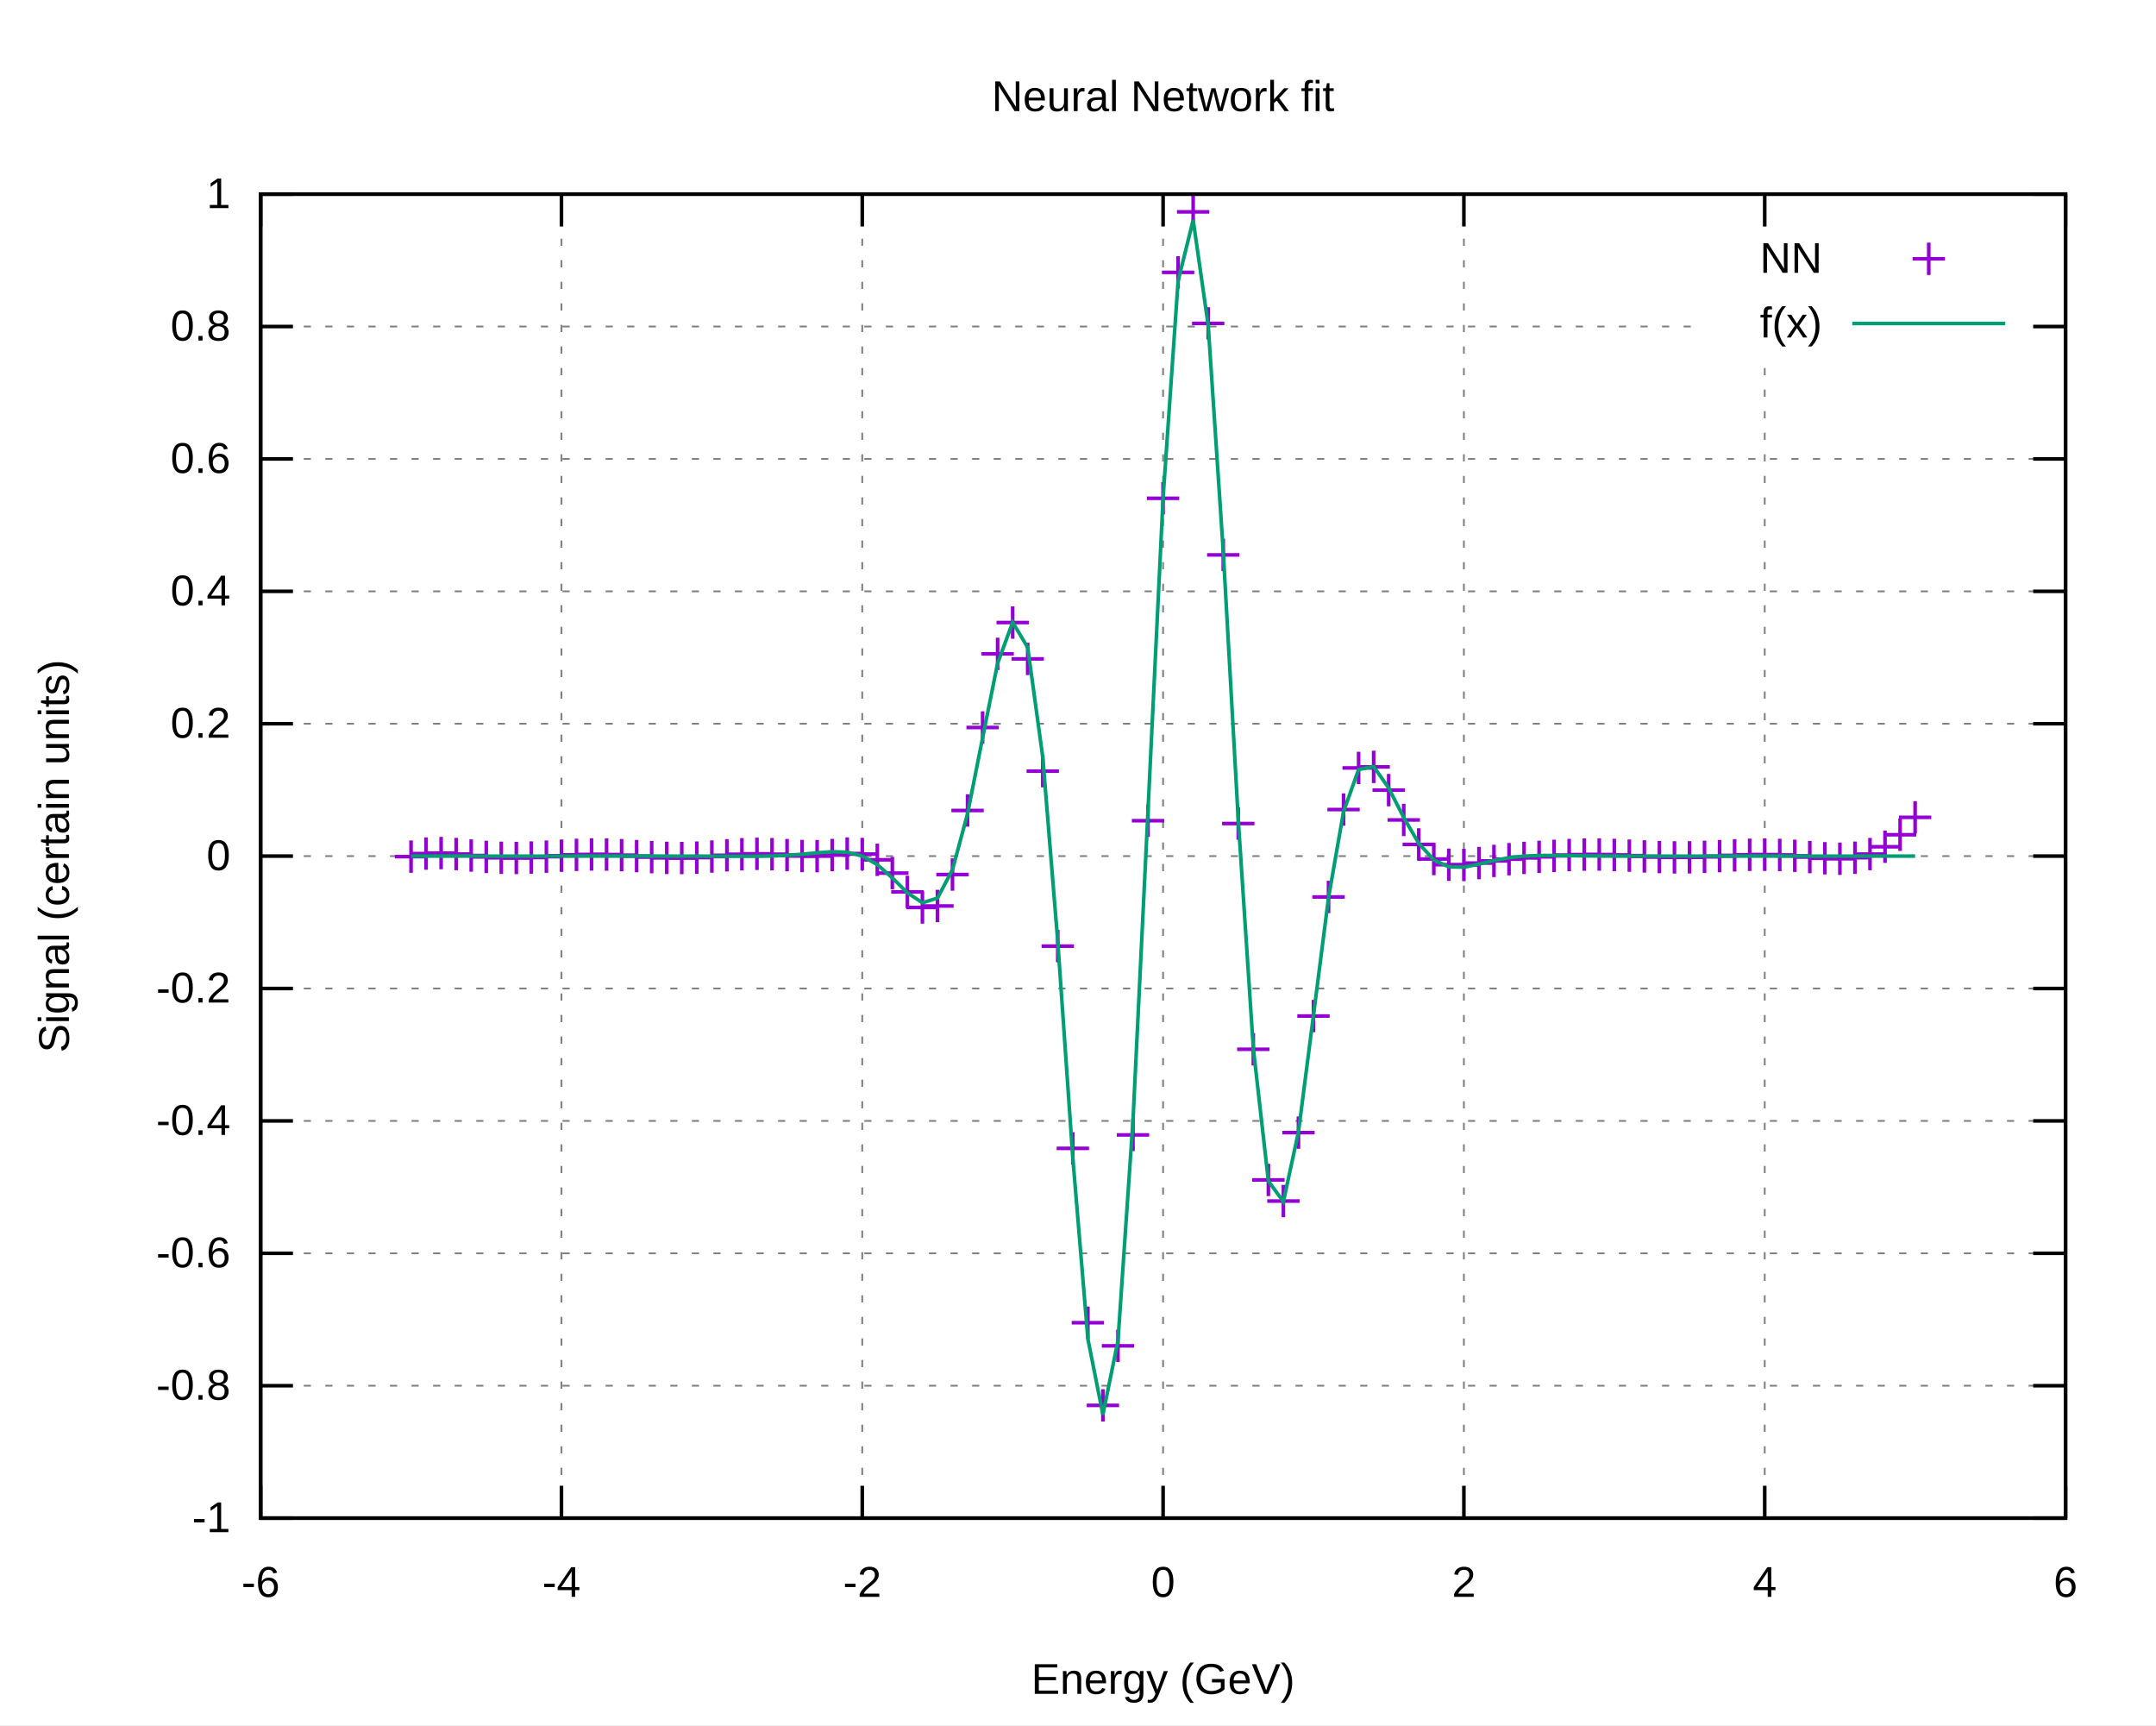
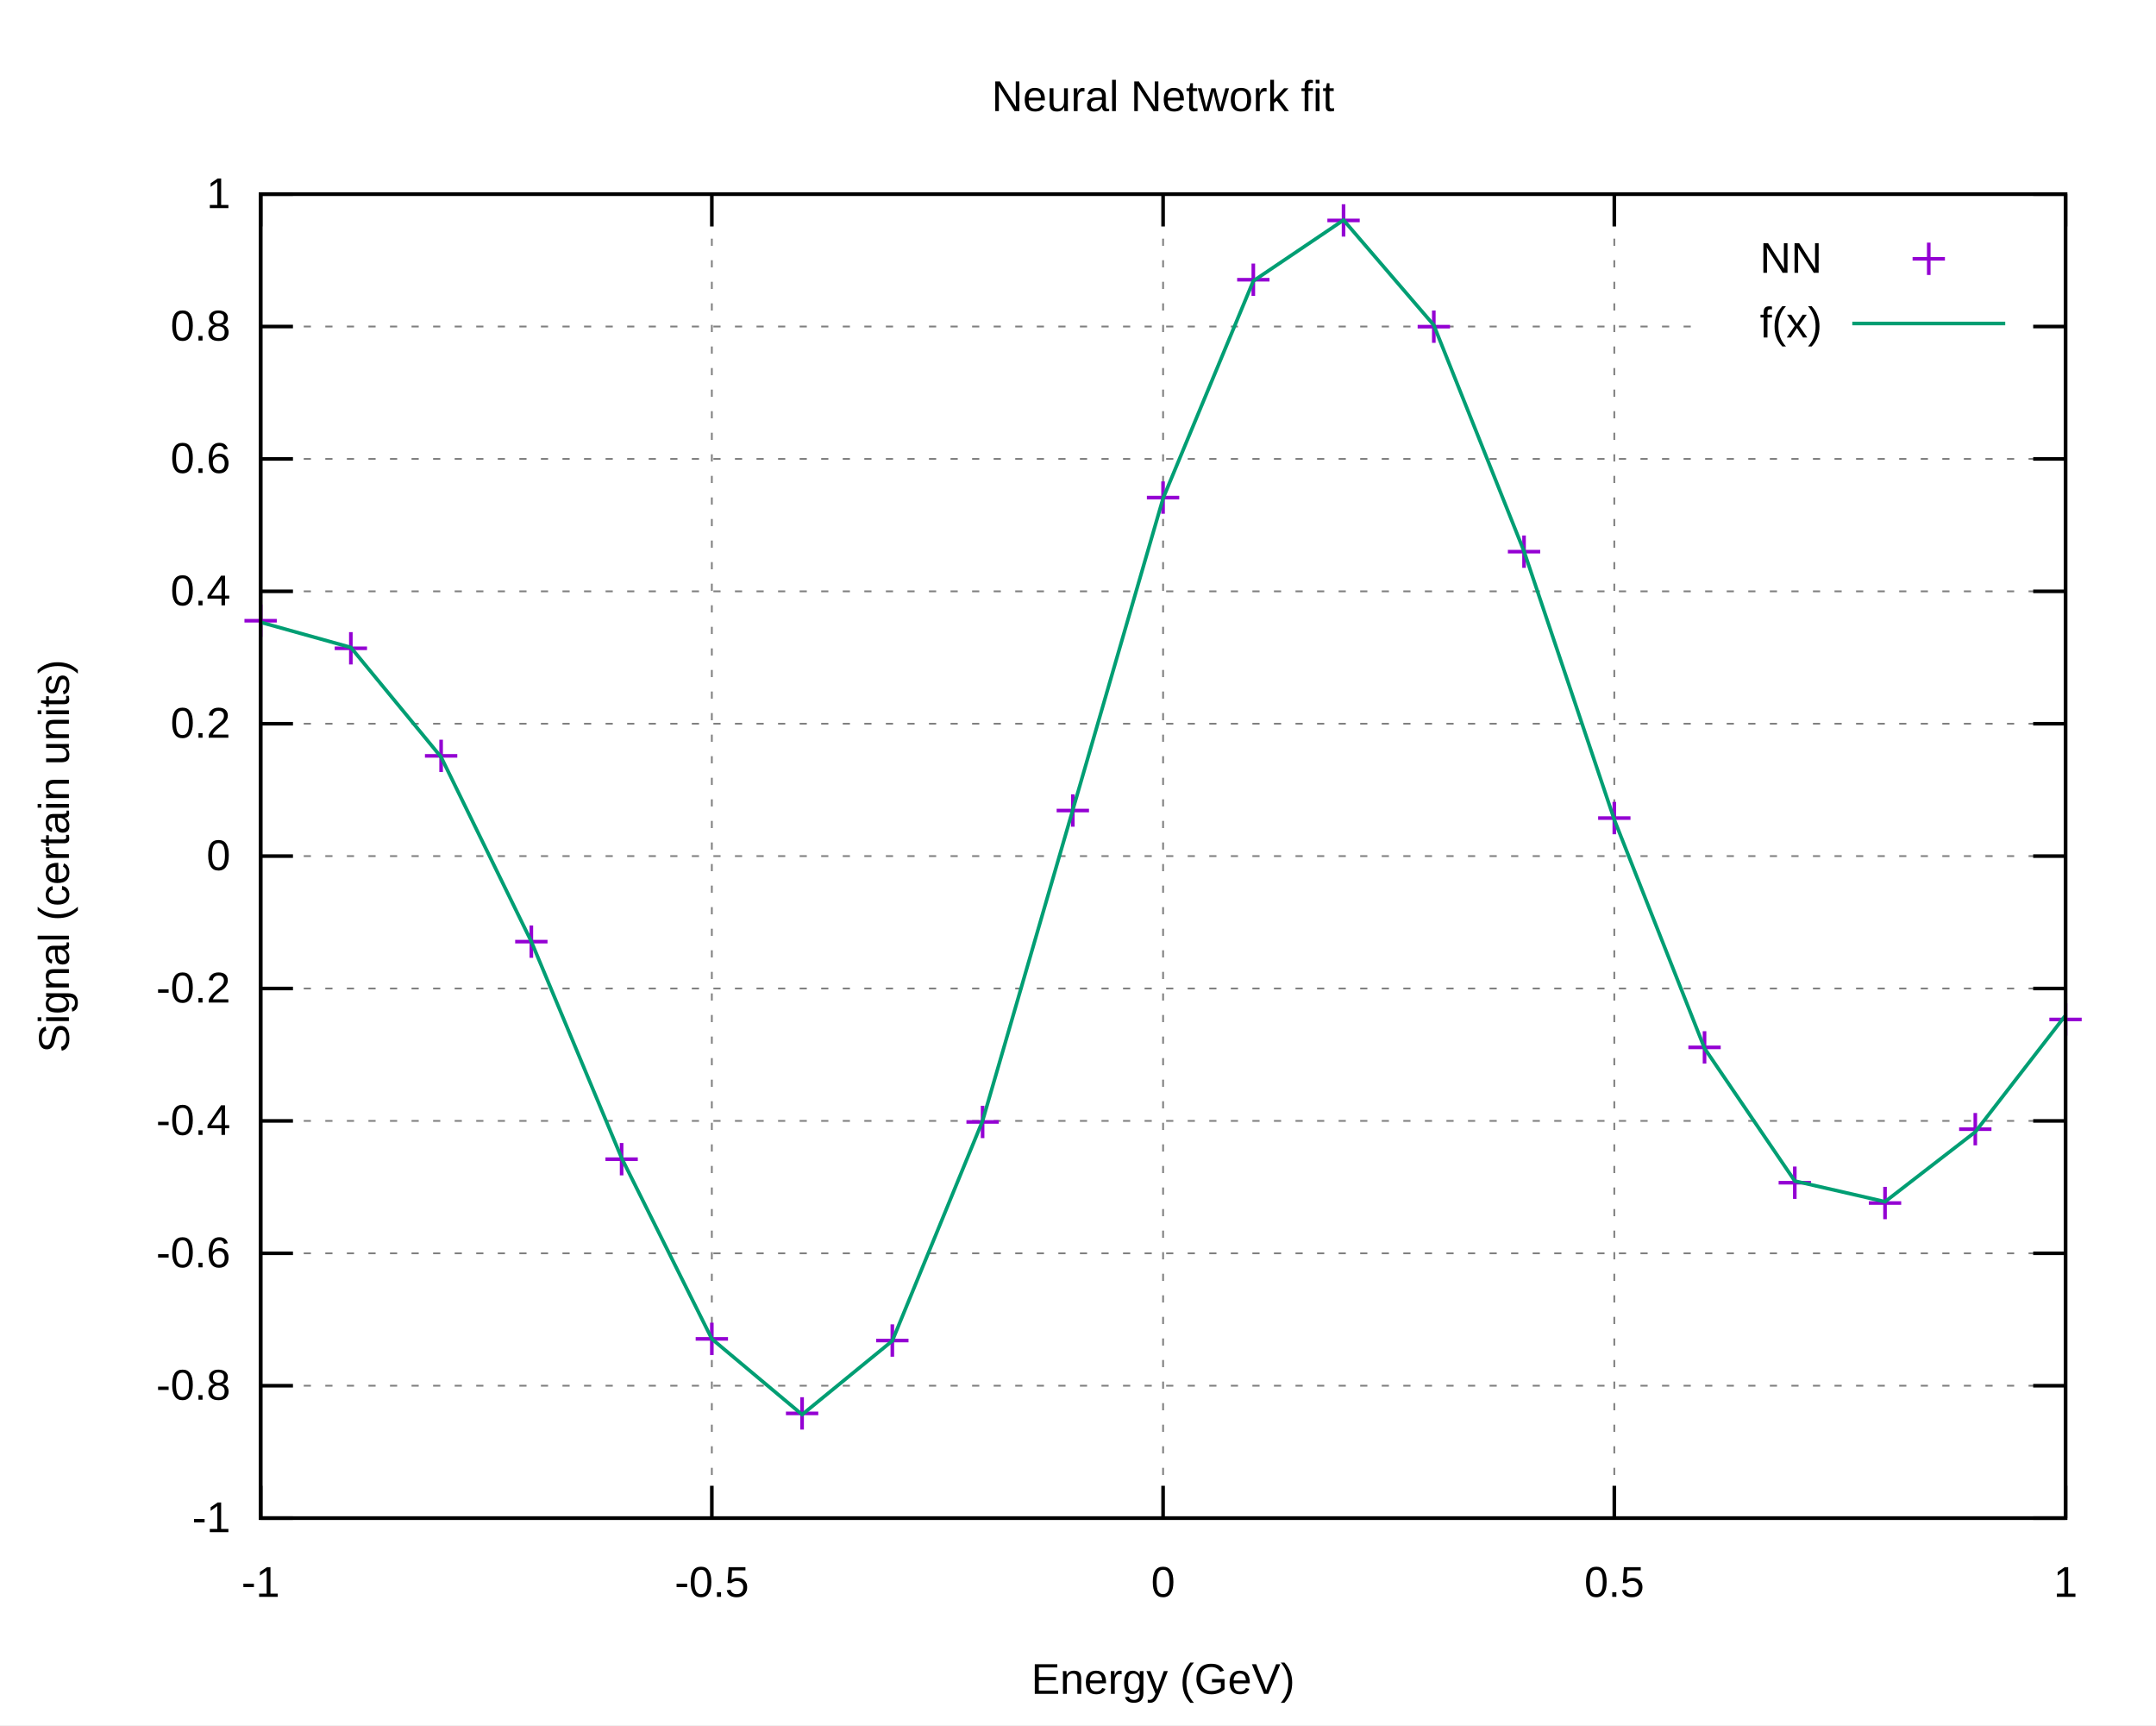
<svg xmlns="http://www.w3.org/2000/svg" xmlns:xlink="http://www.w3.org/1999/xlink" width="600" height="480" viewBox="0 0 600 480">
  <g id="gnuplot_canvas">
    <rect x="0" y="0" width="600" height="480" fill="#ffffff" />
    <defs>
      <circle id="gpDot" r="0.5" stroke-width="0.5" stroke="currentColor" />
      <path id="gpPt0" stroke-width="0.222" stroke="currentColor" d="M-1,0 h2 M0,-1 v2" />
      <path id="gpPt1" stroke-width="0.222" stroke="currentColor" d="M-1,-1 L1,1 M1,-1 L-1,1" />
      <path id="gpPt2" stroke-width="0.222" stroke="currentColor" d="M-1,0 L1,0 M0,-1 L0,1 M-1,-1 L1,1 M-1,1 L1,-1" />
      <rect id="gpPt3" stroke-width="0.222" stroke="currentColor" x="-1" y="-1" width="2" height="2" />
      <rect id="gpPt4" stroke-width="0.222" stroke="currentColor" fill="currentColor" x="-1" y="-1" width="2" height="2" />
      <circle id="gpPt5" stroke-width="0.222" stroke="currentColor" cx="0" cy="0" r="1" />
      <use xlink:href="#gpPt5" id="gpPt6" fill="currentColor" stroke="none" />
      <path id="gpPt7" stroke-width="0.222" stroke="currentColor" d="M0,-1.33 L-1.33,0.67 L1.33,0.67 z" />
      <use xlink:href="#gpPt7" id="gpPt8" fill="currentColor" stroke="none" />
      <use xlink:href="#gpPt7" id="gpPt9" stroke="currentColor" transform="rotate(180)" />
      <use xlink:href="#gpPt9" id="gpPt10" fill="currentColor" stroke="none" />
      <use xlink:href="#gpPt3" id="gpPt11" stroke="currentColor" transform="rotate(45)" />
      <use xlink:href="#gpPt11" id="gpPt12" fill="currentColor" stroke="none" />
      <path id="gpPt13" stroke-width="0.222" stroke="currentColor" d="M0,1.330 L1.265,0.411 L0.782,-1.067 L-0.782,-1.076 L-1.265,0.411 z" />
      <use xlink:href="#gpPt13" id="gpPt14" fill="currentColor" stroke="none" />
      <filter id="textbox" filterUnits="objectBoundingBox" x="0" y="0" height="1" width="1">
        <feFlood flood-color="#FFFFFF" flood-opacity="1" result="bgnd" />
        <feComposite in="SourceGraphic" in2="bgnd" operator="atop" />
      </filter>
      <filter id="greybox" filterUnits="objectBoundingBox" x="0" y="0" height="1" width="1">
        <feFlood flood-color="lightgrey" flood-opacity="1" result="grey" />
        <feComposite in="SourceGraphic" in2="grey" operator="atop" />
      </filter>
    </defs>
    <g fill="none" color="#FFFFFF" stroke="currentColor" stroke-width="1.00" stroke-linecap="butt" stroke-linejoin="miter">
</g>
    <g fill="none" color="black" stroke="currentColor" stroke-width="1.00" stroke-linecap="butt" stroke-linejoin="miter">
</g>
    <g fill="none" color="black" stroke="black" stroke-width="0.50" stroke-linecap="butt" stroke-linejoin="miter">
</g>
    <g fill="none" color="gray" stroke="currentColor" stroke-width="0.50" stroke-linecap="butt" stroke-linejoin="miter">
      <path stroke="gray" stroke-dasharray="2,4" class="gridline" d="M72.53,422.40 L574.82,422.40  " />
    </g>
    <g fill="none" color="gray" stroke="gray" stroke-width="1.00" stroke-linecap="butt" stroke-linejoin="miter">
</g>
    <g fill="none" color="black" stroke="currentColor" stroke-width="1.00" stroke-linecap="butt" stroke-linejoin="miter">
      <path stroke="black" d="M72.53,422.40 L81.53,422.40 M574.82,422.40 L565.82,422.40  " />
      <g transform="translate(64.14,426.30)" stroke="none" fill="black" font-family="Arial" font-size="12.00" text-anchor="end">
        <text>
          <tspan font-family="Arial">-1</tspan>
        </text>
      </g>
    </g>
    <g fill="none" color="black" stroke="currentColor" stroke-width="1.00" stroke-linecap="butt" stroke-linejoin="miter">
</g>
    <g fill="none" color="black" stroke="black" stroke-width="0.50" stroke-linecap="butt" stroke-linejoin="miter">
</g>
    <g fill="none" color="gray" stroke="currentColor" stroke-width="0.50" stroke-linecap="butt" stroke-linejoin="miter">
      <path stroke="gray" stroke-dasharray="2,4" class="gridline" d="M72.53,385.56 L574.82,385.56  " />
    </g>
    <g fill="none" color="gray" stroke="gray" stroke-width="1.00" stroke-linecap="butt" stroke-linejoin="miter">
</g>
    <g fill="none" color="black" stroke="currentColor" stroke-width="1.00" stroke-linecap="butt" stroke-linejoin="miter">
      <path stroke="black" d="M72.53,385.56 L81.53,385.56 M574.82,385.56 L565.82,385.56  " />
      <g transform="translate(64.14,389.46)" stroke="none" fill="black" font-family="Arial" font-size="12.00" text-anchor="end">
        <text>
          <tspan font-family="Arial">-0.8</tspan>
        </text>
      </g>
    </g>
    <g fill="none" color="black" stroke="currentColor" stroke-width="1.00" stroke-linecap="butt" stroke-linejoin="miter">
</g>
    <g fill="none" color="black" stroke="black" stroke-width="0.50" stroke-linecap="butt" stroke-linejoin="miter">
</g>
    <g fill="none" color="gray" stroke="currentColor" stroke-width="0.50" stroke-linecap="butt" stroke-linejoin="miter">
      <path stroke="gray" stroke-dasharray="2,4" class="gridline" d="M72.53,348.72 L574.82,348.72  " />
    </g>
    <g fill="none" color="gray" stroke="gray" stroke-width="1.00" stroke-linecap="butt" stroke-linejoin="miter">
</g>
    <g fill="none" color="black" stroke="currentColor" stroke-width="1.00" stroke-linecap="butt" stroke-linejoin="miter">
      <path stroke="black" d="M72.53,348.72 L81.53,348.72 M574.82,348.72 L565.82,348.72  " />
      <g transform="translate(64.14,352.62)" stroke="none" fill="black" font-family="Arial" font-size="12.00" text-anchor="end">
        <text>
          <tspan font-family="Arial">-0.6</tspan>
        </text>
      </g>
    </g>
    <g fill="none" color="black" stroke="currentColor" stroke-width="1.00" stroke-linecap="butt" stroke-linejoin="miter">
</g>
    <g fill="none" color="black" stroke="black" stroke-width="0.50" stroke-linecap="butt" stroke-linejoin="miter">
</g>
    <g fill="none" color="gray" stroke="currentColor" stroke-width="0.50" stroke-linecap="butt" stroke-linejoin="miter">
      <path stroke="gray" stroke-dasharray="2,4" class="gridline" d="M72.53,311.88 L574.82,311.88  " />
    </g>
    <g fill="none" color="gray" stroke="gray" stroke-width="1.00" stroke-linecap="butt" stroke-linejoin="miter">
</g>
    <g fill="none" color="black" stroke="currentColor" stroke-width="1.00" stroke-linecap="butt" stroke-linejoin="miter">
      <path stroke="black" d="M72.53,311.88 L81.53,311.88 M574.82,311.88 L565.82,311.88  " />
      <g transform="translate(64.14,315.78)" stroke="none" fill="black" font-family="Arial" font-size="12.00" text-anchor="end">
        <text>
          <tspan font-family="Arial">-0.4</tspan>
        </text>
      </g>
    </g>
    <g fill="none" color="black" stroke="currentColor" stroke-width="1.00" stroke-linecap="butt" stroke-linejoin="miter">
</g>
    <g fill="none" color="black" stroke="black" stroke-width="0.50" stroke-linecap="butt" stroke-linejoin="miter">
</g>
    <g fill="none" color="gray" stroke="currentColor" stroke-width="0.50" stroke-linecap="butt" stroke-linejoin="miter">
      <path stroke="gray" stroke-dasharray="2,4" class="gridline" d="M72.53,275.04 L574.82,275.04  " />
    </g>
    <g fill="none" color="gray" stroke="gray" stroke-width="1.00" stroke-linecap="butt" stroke-linejoin="miter">
</g>
    <g fill="none" color="black" stroke="currentColor" stroke-width="1.00" stroke-linecap="butt" stroke-linejoin="miter">
      <path stroke="black" d="M72.53,275.04 L81.53,275.04 M574.82,275.04 L565.82,275.04  " />
      <g transform="translate(64.14,278.94)" stroke="none" fill="black" font-family="Arial" font-size="12.00" text-anchor="end">
        <text>
          <tspan font-family="Arial">-0.2</tspan>
        </text>
      </g>
    </g>
    <g fill="none" color="black" stroke="currentColor" stroke-width="1.00" stroke-linecap="butt" stroke-linejoin="miter">
</g>
    <g fill="none" color="black" stroke="black" stroke-width="0.50" stroke-linecap="butt" stroke-linejoin="miter">
</g>
    <g fill="none" color="gray" stroke="currentColor" stroke-width="0.50" stroke-linecap="butt" stroke-linejoin="miter">
      <path stroke="gray" stroke-dasharray="2,4" class="gridline" d="M72.53,238.20 L574.82,238.20  " />
    </g>
    <g fill="none" color="gray" stroke="gray" stroke-width="1.00" stroke-linecap="butt" stroke-linejoin="miter">
</g>
    <g fill="none" color="black" stroke="currentColor" stroke-width="1.00" stroke-linecap="butt" stroke-linejoin="miter">
      <path stroke="black" d="M72.53,238.20 L81.53,238.20 M574.82,238.20 L565.82,238.20  " />
      <g transform="translate(64.14,242.10)" stroke="none" fill="black" font-family="Arial" font-size="12.00" text-anchor="end">
        <text>
          <tspan font-family="Arial"> 0</tspan>
        </text>
      </g>
    </g>
    <g fill="none" color="black" stroke="currentColor" stroke-width="1.00" stroke-linecap="butt" stroke-linejoin="miter">
</g>
    <g fill="none" color="black" stroke="black" stroke-width="0.50" stroke-linecap="butt" stroke-linejoin="miter">
</g>
    <g fill="none" color="gray" stroke="currentColor" stroke-width="0.50" stroke-linecap="butt" stroke-linejoin="miter">
      <path stroke="gray" stroke-dasharray="2,4" class="gridline" d="M72.53,201.37 L574.82,201.37  " />
    </g>
    <g fill="none" color="gray" stroke="gray" stroke-width="1.00" stroke-linecap="butt" stroke-linejoin="miter">
</g>
    <g fill="none" color="black" stroke="currentColor" stroke-width="1.00" stroke-linecap="butt" stroke-linejoin="miter">
      <path stroke="black" d="M72.53,201.37 L81.53,201.37 M574.82,201.37 L565.82,201.37  " />
      <g transform="translate(64.14,205.27)" stroke="none" fill="black" font-family="Arial" font-size="12.00" text-anchor="end">
        <text>
          <tspan font-family="Arial"> 0.2</tspan>
        </text>
      </g>
    </g>
    <g fill="none" color="black" stroke="currentColor" stroke-width="1.00" stroke-linecap="butt" stroke-linejoin="miter">
</g>
    <g fill="none" color="black" stroke="black" stroke-width="0.50" stroke-linecap="butt" stroke-linejoin="miter">
</g>
    <g fill="none" color="gray" stroke="currentColor" stroke-width="0.50" stroke-linecap="butt" stroke-linejoin="miter">
      <path stroke="gray" stroke-dasharray="2,4" class="gridline" d="M72.53,164.53 L574.82,164.53  " />
    </g>
    <g fill="none" color="gray" stroke="gray" stroke-width="1.00" stroke-linecap="butt" stroke-linejoin="miter">
</g>
    <g fill="none" color="black" stroke="currentColor" stroke-width="1.00" stroke-linecap="butt" stroke-linejoin="miter">
      <path stroke="black" d="M72.53,164.53 L81.53,164.53 M574.82,164.53 L565.82,164.53  " />
      <g transform="translate(64.14,168.43)" stroke="none" fill="black" font-family="Arial" font-size="12.00" text-anchor="end">
        <text>
          <tspan font-family="Arial"> 0.4</tspan>
        </text>
      </g>
    </g>
    <g fill="none" color="black" stroke="currentColor" stroke-width="1.00" stroke-linecap="butt" stroke-linejoin="miter">
</g>
    <g fill="none" color="black" stroke="black" stroke-width="0.50" stroke-linecap="butt" stroke-linejoin="miter">
</g>
    <g fill="none" color="gray" stroke="currentColor" stroke-width="0.50" stroke-linecap="butt" stroke-linejoin="miter">
      <path stroke="gray" stroke-dasharray="2,4" class="gridline" d="M72.53,127.69 L574.82,127.69  " />
    </g>
    <g fill="none" color="gray" stroke="gray" stroke-width="1.00" stroke-linecap="butt" stroke-linejoin="miter">
</g>
    <g fill="none" color="black" stroke="currentColor" stroke-width="1.00" stroke-linecap="butt" stroke-linejoin="miter">
      <path stroke="black" d="M72.53,127.69 L81.53,127.69 M574.82,127.69 L565.82,127.69  " />
      <g transform="translate(64.14,131.59)" stroke="none" fill="black" font-family="Arial" font-size="12.00" text-anchor="end">
        <text>
          <tspan font-family="Arial"> 0.6</tspan>
        </text>
      </g>
    </g>
    <g fill="none" color="black" stroke="currentColor" stroke-width="1.00" stroke-linecap="butt" stroke-linejoin="miter">
</g>
    <g fill="none" color="black" stroke="black" stroke-width="0.50" stroke-linecap="butt" stroke-linejoin="miter">
</g>
    <g fill="none" color="gray" stroke="currentColor" stroke-width="0.50" stroke-linecap="butt" stroke-linejoin="miter">
      <path stroke="gray" stroke-dasharray="2,4" class="gridline" d="M72.53,90.85 L473.53,90.85 M566.43,90.85 L574.82,90.85  " />
    </g>
    <g fill="none" color="gray" stroke="gray" stroke-width="1.00" stroke-linecap="butt" stroke-linejoin="miter">
</g>
    <g fill="none" color="black" stroke="currentColor" stroke-width="1.00" stroke-linecap="butt" stroke-linejoin="miter">
      <path stroke="black" d="M72.53,90.85 L81.53,90.85 M574.82,90.85 L565.82,90.85  " />
      <g transform="translate(64.14,94.75)" stroke="none" fill="black" font-family="Arial" font-size="12.00" text-anchor="end">
        <text>
          <tspan font-family="Arial"> 0.8</tspan>
        </text>
      </g>
    </g>
    <g fill="none" color="black" stroke="currentColor" stroke-width="1.00" stroke-linecap="butt" stroke-linejoin="miter">
</g>
    <g fill="none" color="black" stroke="black" stroke-width="0.50" stroke-linecap="butt" stroke-linejoin="miter">
</g>
    <g fill="none" color="gray" stroke="currentColor" stroke-width="0.50" stroke-linecap="butt" stroke-linejoin="miter">
      <path stroke="gray" stroke-dasharray="2,4" class="gridline" d="M72.53,54.01 L574.82,54.01  " />
    </g>
    <g fill="none" color="gray" stroke="gray" stroke-width="1.00" stroke-linecap="butt" stroke-linejoin="miter">
</g>
    <g fill="none" color="black" stroke="currentColor" stroke-width="1.00" stroke-linecap="butt" stroke-linejoin="miter">
      <path stroke="black" d="M72.53,54.01 L81.53,54.01 M574.82,54.01 L565.82,54.01  " />
      <g transform="translate(64.14,57.91)" stroke="none" fill="black" font-family="Arial" font-size="12.00" text-anchor="end">
        <text>
          <tspan font-family="Arial"> 1</tspan>
        </text>
      </g>
    </g>
    <g fill="none" color="black" stroke="currentColor" stroke-width="1.00" stroke-linecap="butt" stroke-linejoin="miter">
</g>
    <g fill="none" color="black" stroke="black" stroke-width="0.50" stroke-linecap="butt" stroke-linejoin="miter">
</g>
    <g fill="none" color="gray" stroke="currentColor" stroke-width="0.50" stroke-linecap="butt" stroke-linejoin="miter">
      <path stroke="gray" stroke-dasharray="2,4" class="gridline" d="M72.53,422.40 L72.53,54.01  " />
    </g>
    <g fill="none" color="gray" stroke="gray" stroke-width="1.00" stroke-linecap="butt" stroke-linejoin="miter">
</g>
    <g fill="none" color="black" stroke="currentColor" stroke-width="1.00" stroke-linecap="butt" stroke-linejoin="miter">
      <path stroke="black" d="M72.53,422.40 L72.53,413.40 M72.53,54.01 L72.53,63.01  " />
      <g transform="translate(72.53,444.30)" stroke="none" fill="black" font-family="Arial" font-size="12.00" text-anchor="middle">
        <text>
-           <tspan font-family="Arial">-6</tspan>
-         </text>
-       </g>
-     </g>
-     <g fill="none" color="black" stroke="currentColor" stroke-width="1.00" stroke-linecap="butt" stroke-linejoin="miter">
- </g>
-     <g fill="none" color="black" stroke="black" stroke-width="0.50" stroke-linecap="butt" stroke-linejoin="miter">
- </g>
-     <g fill="none" color="gray" stroke="currentColor" stroke-width="0.50" stroke-linecap="butt" stroke-linejoin="miter">
-       <path stroke="gray" stroke-dasharray="2,4" class="gridline" d="M156.25,422.40 L156.25,54.01  " />
-     </g>
-     <g fill="none" color="gray" stroke="gray" stroke-width="1.00" stroke-linecap="butt" stroke-linejoin="miter">
- </g>
-     <g fill="none" color="black" stroke="currentColor" stroke-width="1.00" stroke-linecap="butt" stroke-linejoin="miter">
-       <path stroke="black" d="M156.25,422.40 L156.25,413.40 M156.25,54.01 L156.25,63.01  " />
-       <g transform="translate(156.25,444.30)" stroke="none" fill="black" font-family="Arial" font-size="12.00" text-anchor="middle">
-         <text>
-           <tspan font-family="Arial">-4</tspan>
-         </text>
-       </g>
-     </g>
-     <g fill="none" color="black" stroke="currentColor" stroke-width="1.00" stroke-linecap="butt" stroke-linejoin="miter">
- </g>
-     <g fill="none" color="black" stroke="black" stroke-width="0.50" stroke-linecap="butt" stroke-linejoin="miter">
- </g>
-     <g fill="none" color="gray" stroke="currentColor" stroke-width="0.50" stroke-linecap="butt" stroke-linejoin="miter">
-       <path stroke="gray" stroke-dasharray="2,4" class="gridline" d="M239.96,422.40 L239.96,54.01  " />
-     </g>
-     <g fill="none" color="gray" stroke="gray" stroke-width="1.00" stroke-linecap="butt" stroke-linejoin="miter">
- </g>
-     <g fill="none" color="black" stroke="currentColor" stroke-width="1.00" stroke-linecap="butt" stroke-linejoin="miter">
-       <path stroke="black" d="M239.96,422.40 L239.96,413.40 M239.96,54.01 L239.96,63.01  " />
-       <g transform="translate(239.96,444.30)" stroke="none" fill="black" font-family="Arial" font-size="12.00" text-anchor="middle">
-         <text>
-           <tspan font-family="Arial">-2</tspan>
+           <tspan font-family="Arial">-1</tspan>
+         </text>
+       </g>
+     </g>
+     <g fill="none" color="black" stroke="currentColor" stroke-width="1.00" stroke-linecap="butt" stroke-linejoin="miter">
+ </g>
+     <g fill="none" color="black" stroke="black" stroke-width="0.50" stroke-linecap="butt" stroke-linejoin="miter">
+ </g>
+     <g fill="none" color="gray" stroke="currentColor" stroke-width="0.50" stroke-linecap="butt" stroke-linejoin="miter">
+       <path stroke="gray" stroke-dasharray="2,4" class="gridline" d="M198.10,422.40 L198.10,54.01  " />
+     </g>
+     <g fill="none" color="gray" stroke="gray" stroke-width="1.00" stroke-linecap="butt" stroke-linejoin="miter">
+ </g>
+     <g fill="none" color="black" stroke="currentColor" stroke-width="1.00" stroke-linecap="butt" stroke-linejoin="miter">
+       <path stroke="black" d="M198.10,422.40 L198.10,413.40 M198.10,54.01 L198.10,63.01  " />
+       <g transform="translate(198.10,444.30)" stroke="none" fill="black" font-family="Arial" font-size="12.00" text-anchor="middle">
+         <text>
+           <tspan font-family="Arial">-0.5</tspan>
        </text>
      </g>
    </g>
    <g fill="none" color="black" stroke="currentColor" stroke-width="1.00" stroke-linecap="butt" stroke-linejoin="miter">
</g>
    <g fill="none" color="black" stroke="black" stroke-width="0.50" stroke-linecap="butt" stroke-linejoin="miter">
</g>
    <g fill="none" color="gray" stroke="currentColor" stroke-width="0.50" stroke-linecap="butt" stroke-linejoin="miter">
      <path stroke="gray" stroke-dasharray="2,4" class="gridline" d="M323.68,422.40 L323.68,54.01  " />
    </g>
    <g fill="none" color="gray" stroke="gray" stroke-width="1.00" stroke-linecap="butt" stroke-linejoin="miter">
</g>
    <g fill="none" color="black" stroke="currentColor" stroke-width="1.00" stroke-linecap="butt" stroke-linejoin="miter">
      <path stroke="black" d="M323.68,422.40 L323.68,413.40 M323.68,54.01 L323.68,63.01  " />
      <g transform="translate(323.68,444.30)" stroke="none" fill="black" font-family="Arial" font-size="12.00" text-anchor="middle">
        <text>
          <tspan font-family="Arial"> 0</tspan>
        </text>
      </g>
    </g>
    <g fill="none" color="black" stroke="currentColor" stroke-width="1.00" stroke-linecap="butt" stroke-linejoin="miter">
</g>
    <g fill="none" color="black" stroke="black" stroke-width="0.50" stroke-linecap="butt" stroke-linejoin="miter">
</g>
    <g fill="none" color="gray" stroke="currentColor" stroke-width="0.50" stroke-linecap="butt" stroke-linejoin="miter">
-       <path stroke="gray" stroke-dasharray="2,4" class="gridline" d="M407.39,422.40 L407.39,54.01  " />
-     </g>
-     <g fill="none" color="gray" stroke="gray" stroke-width="1.00" stroke-linecap="butt" stroke-linejoin="miter">
- </g>
-     <g fill="none" color="black" stroke="currentColor" stroke-width="1.00" stroke-linecap="butt" stroke-linejoin="miter">
-       <path stroke="black" d="M407.39,422.40 L407.39,413.40 M407.39,54.01 L407.39,63.01  " />
-       <g transform="translate(407.39,444.30)" stroke="none" fill="black" font-family="Arial" font-size="12.00" text-anchor="middle">
-         <text>
-           <tspan font-family="Arial"> 2</tspan>
-         </text>
-       </g>
-     </g>
-     <g fill="none" color="black" stroke="currentColor" stroke-width="1.00" stroke-linecap="butt" stroke-linejoin="miter">
- </g>
-     <g fill="none" color="black" stroke="black" stroke-width="0.50" stroke-linecap="butt" stroke-linejoin="miter">
- </g>
-     <g fill="none" color="gray" stroke="currentColor" stroke-width="0.50" stroke-linecap="butt" stroke-linejoin="miter">
-       <path stroke="gray" stroke-dasharray="2,4" class="gridline" d="M491.11,422.40 L491.11,99.01 M491.11,63.01 L491.11,54.01  " />
-     </g>
-     <g fill="none" color="gray" stroke="gray" stroke-width="1.00" stroke-linecap="butt" stroke-linejoin="miter">
- </g>
-     <g fill="none" color="black" stroke="currentColor" stroke-width="1.00" stroke-linecap="butt" stroke-linejoin="miter">
-       <path stroke="black" d="M491.11,422.40 L491.11,413.40 M491.11,54.01 L491.11,63.01  " />
-       <g transform="translate(491.11,444.30)" stroke="none" fill="black" font-family="Arial" font-size="12.00" text-anchor="middle">
-         <text>
-           <tspan font-family="Arial"> 4</tspan>
+       <path stroke="gray" stroke-dasharray="2,4" class="gridline" d="M449.25,422.40 L449.25,54.01  " />
+     </g>
+     <g fill="none" color="gray" stroke="gray" stroke-width="1.00" stroke-linecap="butt" stroke-linejoin="miter">
+ </g>
+     <g fill="none" color="black" stroke="currentColor" stroke-width="1.00" stroke-linecap="butt" stroke-linejoin="miter">
+       <path stroke="black" d="M449.25,422.40 L449.25,413.40 M449.25,54.01 L449.25,63.01  " />
+       <g transform="translate(449.25,444.30)" stroke="none" fill="black" font-family="Arial" font-size="12.00" text-anchor="middle">
+         <text>
+           <tspan font-family="Arial"> 0.5</tspan>
        </text>
      </g>
    </g>
    <g fill="none" color="black" stroke="currentColor" stroke-width="1.00" stroke-linecap="butt" stroke-linejoin="miter">
</g>
    <g fill="none" color="black" stroke="black" stroke-width="0.50" stroke-linecap="butt" stroke-linejoin="miter">
</g>
    <g fill="none" color="gray" stroke="currentColor" stroke-width="0.50" stroke-linecap="butt" stroke-linejoin="miter">
      <path stroke="gray" stroke-dasharray="2,4" class="gridline" d="M574.82,422.40 L574.82,54.01  " />
    </g>
    <g fill="none" color="gray" stroke="gray" stroke-width="1.00" stroke-linecap="butt" stroke-linejoin="miter">
</g>
    <g fill="none" color="black" stroke="currentColor" stroke-width="1.00" stroke-linecap="butt" stroke-linejoin="miter">
      <path stroke="black" d="M574.82,422.40 L574.82,413.40 M574.82,54.01 L574.82,63.01  " />
      <g transform="translate(574.82,444.30)" stroke="none" fill="black" font-family="Arial" font-size="12.00" text-anchor="middle">
        <text>
-           <tspan font-family="Arial"> 6</tspan>
+           <tspan font-family="Arial"> 1</tspan>
        </text>
      </g>
    </g>
    <g fill="none" color="black" stroke="currentColor" stroke-width="1.00" stroke-linecap="butt" stroke-linejoin="miter">
</g>
    <g fill="none" color="black" stroke="currentColor" stroke-width="1.00" stroke-linecap="butt" stroke-linejoin="miter">
      <path stroke="black" d="M72.53,54.01 L72.53,422.40 L574.82,422.40 L574.82,54.01 L72.53,54.01 Z  " />
    </g>
    <g fill="none" color="black" stroke="currentColor" stroke-width="1.00" stroke-linecap="butt" stroke-linejoin="miter">
      <g transform="translate(19.18,238.21) rotate(270)" stroke="none" fill="black" font-family="Arial" font-size="12.00" text-anchor="middle">
        <text>
          <tspan font-family="Arial">Signal (certain units)</tspan>
        </text>
      </g>
    </g>
    <g fill="none" color="black" stroke="currentColor" stroke-width="1.00" stroke-linecap="butt" stroke-linejoin="miter">
      <g transform="translate(323.67,471.30)" stroke="none" fill="black" font-family="Arial" font-size="12.00" text-anchor="middle">
        <text>
          <tspan font-family="Arial">Energy (GeV)</tspan>
        </text>
      </g>
    </g>
    <g fill="none" color="black" stroke="currentColor" stroke-width="1.00" stroke-linecap="butt" stroke-linejoin="miter">
</g>
    <g id="gnuplot_plot_1">
      <g fill="none" color="black" stroke="currentColor" stroke-width="1.00" stroke-linecap="butt" stroke-linejoin="miter">
        <g transform="translate(507.09,75.91)" stroke="none" fill="black" font-family="Arial" font-size="12.00" text-anchor="end">
          <text>
            <tspan font-family="Arial">NN</tspan>
          </text>
        </g>
      </g>
      <g fill="none" color="black" stroke="currentColor" stroke-width="1.00" stroke-linecap="butt" stroke-linejoin="miter">
-         <use xlink:href="#gpPt0" transform="translate(114.39,238.35) scale(4.50)" color="rgb(148,   0, 211)" />
-         <use xlink:href="#gpPt0" transform="translate(118.57,237.50) scale(4.50)" color="rgb(148,   0, 211)" />
-         <use xlink:href="#gpPt0" transform="translate(122.76,237.36) scale(4.50)" color="rgb(148,   0, 211)" />
-         <use xlink:href="#gpPt0" transform="translate(126.94,237.63) scale(4.50)" color="rgb(148,   0, 211)" />
-         <use xlink:href="#gpPt0" transform="translate(131.13,238.04) scale(4.50)" color="rgb(148,   0, 211)" />
-         <use xlink:href="#gpPt0" transform="translate(135.32,238.43) scale(4.50)" color="rgb(148,   0, 211)" />
-         <use xlink:href="#gpPt0" transform="translate(139.50,238.67) scale(4.50)" color="rgb(148,   0, 211)" />
-         <use xlink:href="#gpPt0" transform="translate(143.69,238.72) scale(4.50)" color="rgb(148,   0, 211)" />
-         <use xlink:href="#gpPt0" transform="translate(147.87,238.60) scale(4.50)" color="rgb(148,   0, 211)" />
-         <use xlink:href="#gpPt0" transform="translate(152.06,238.36) scale(4.50)" color="rgb(148,   0, 211)" />
-         <use xlink:href="#gpPt0" transform="translate(156.25,238.09) scale(4.50)" color="rgb(148,   0, 211)" />
-         <use xlink:href="#gpPt0" transform="translate(160.43,237.86) scale(4.50)" color="rgb(148,   0, 211)" />
-         <use xlink:href="#gpPt0" transform="translate(164.62,237.74) scale(4.50)" color="rgb(148,   0, 211)" />
-         <use xlink:href="#gpPt0" transform="translate(168.80,237.77) scale(4.50)" color="rgb(148,   0, 211)" />
-         <use xlink:href="#gpPt0" transform="translate(172.99,237.94) scale(4.50)" color="rgb(148,   0, 211)" />
-         <use xlink:href="#gpPt0" transform="translate(177.17,238.20) scale(4.50)" color="rgb(148,   0, 211)" />
-         <use xlink:href="#gpPt0" transform="translate(181.36,238.48) scale(4.50)" color="rgb(148,   0, 211)" />
-         <use xlink:href="#gpPt0" transform="translate(185.55,238.69) scale(4.50)" color="rgb(148,   0, 211)" />
-         <use xlink:href="#gpPt0" transform="translate(189.73,238.74) scale(4.50)" color="rgb(148,   0, 211)" />
-         <use xlink:href="#gpPt0" transform="translate(193.92,238.62) scale(4.50)" color="rgb(148,   0, 211)" />
-         <use xlink:href="#gpPt0" transform="translate(198.10,238.33) scale(4.50)" color="rgb(148,   0, 211)" />
-         <use xlink:href="#gpPt0" transform="translate(202.29,237.98) scale(4.50)" color="rgb(148,   0, 211)" />
-         <use xlink:href="#gpPt0" transform="translate(206.47,237.69) scale(4.50)" color="rgb(148,   0, 211)" />
-         <use xlink:href="#gpPt0" transform="translate(210.66,237.56) scale(4.50)" color="rgb(148,   0, 211)" />
-         <use xlink:href="#gpPt0" transform="translate(214.85,237.67) scale(4.50)" color="rgb(148,   0, 211)" />
-         <use xlink:href="#gpPt0" transform="translate(219.03,237.93) scale(4.50)" color="rgb(148,   0, 211)" />
-         <use xlink:href="#gpPt0" transform="translate(223.22,238.18) scale(4.50)" color="rgb(148,   0, 211)" />
-         <use xlink:href="#gpPt0" transform="translate(227.40,238.21) scale(4.50)" color="rgb(148,   0, 211)" />
-         <use xlink:href="#gpPt0" transform="translate(231.59,237.91) scale(4.50)" color="rgb(148,   0, 211)" />
-         <use xlink:href="#gpPt0" transform="translate(235.77,237.49) scale(4.50)" color="rgb(148,   0, 211)" />
-         <use xlink:href="#gpPt0" transform="translate(239.96,237.63) scale(4.50)" color="rgb(148,   0, 211)" />
-         <use xlink:href="#gpPt0" transform="translate(244.15,239.23) scale(4.50)" color="rgb(148,   0, 211)" />
-         <use xlink:href="#gpPt0" transform="translate(248.33,242.93) scale(4.50)" color="rgb(148,   0, 211)" />
-         <use xlink:href="#gpPt0" transform="translate(252.52,248.16) scale(4.50)" color="rgb(148,   0, 211)" />
-         <use xlink:href="#gpPt0" transform="translate(256.70,252.50) scale(4.50)" color="rgb(148,   0, 211)" />
-         <use xlink:href="#gpPt0" transform="translate(260.89,252.08) scale(4.50)" color="rgb(148,   0, 211)" />
-         <use xlink:href="#gpPt0" transform="translate(265.07,243.33) scale(4.50)" color="rgb(148,   0, 211)" />
-         <use xlink:href="#gpPt0" transform="translate(269.26,225.51) scale(4.50)" color="rgb(148,   0, 211)" />
-         <use xlink:href="#gpPt0" transform="translate(273.45,202.42) scale(4.50)" color="rgb(148,   0, 211)" />
-         <use xlink:href="#gpPt0" transform="translate(277.63,181.93) scale(4.50)" color="rgb(148,   0, 211)" />
-         <use xlink:href="#gpPt0" transform="translate(281.82,173.22) scale(4.50)" color="rgb(148,   0, 211)" />
-         <use xlink:href="#gpPt0" transform="translate(286.00,183.33) scale(4.50)" color="rgb(148,   0, 211)" />
-         <use xlink:href="#gpPt0" transform="translate(290.19,214.56) scale(4.50)" color="rgb(148,   0, 211)" />
-         <use xlink:href="#gpPt0" transform="translate(294.37,263.25) scale(4.50)" color="rgb(148,   0, 211)" />
-         <use xlink:href="#gpPt0" transform="translate(298.56,319.52) scale(4.50)" color="rgb(148,   0, 211)" />
-         <use xlink:href="#gpPt0" transform="translate(302.75,368.03) scale(4.50)" color="rgb(148,   0, 211)" />
-         <use xlink:href="#gpPt0" transform="translate(306.93,391.03) scale(4.50)" color="rgb(148,   0, 211)" />
-         <use xlink:href="#gpPt0" transform="translate(311.12,374.47) scale(4.50)" color="rgb(148,   0, 211)" />
-         <use xlink:href="#gpPt0" transform="translate(315.30,315.78) scale(4.50)" color="rgb(148,   0, 211)" />
-         <use xlink:href="#gpPt0" transform="translate(319.49,228.35) scale(4.50)" color="rgb(148,   0, 211)" />
-         <use xlink:href="#gpPt0" transform="translate(323.67,138.65) scale(4.50)" color="rgb(148,   0, 211)" />
-         <use xlink:href="#gpPt0" transform="translate(327.86,75.79) scale(4.50)" color="rgb(148,   0, 211)" />
-         <use xlink:href="#gpPt0" transform="translate(332.05,58.95) scale(4.50)" color="rgb(148,   0, 211)" />
-         <use xlink:href="#gpPt0" transform="translate(336.23,89.98) scale(4.50)" color="rgb(148,   0, 211)" />
-         <use xlink:href="#gpPt0" transform="translate(340.42,154.40) scale(4.50)" color="rgb(148,   0, 211)" />
-         <use xlink:href="#gpPt0" transform="translate(344.60,229.14) scale(4.50)" color="rgb(148,   0, 211)" />
-         <use xlink:href="#gpPt0" transform="translate(348.79,291.95) scale(4.50)" color="rgb(148,   0, 211)" />
-         <use xlink:href="#gpPt0" transform="translate(352.98,328.30) scale(4.50)" color="rgb(148,   0, 211)" />
-         <use xlink:href="#gpPt0" transform="translate(357.16,334.18) scale(4.50)" color="rgb(148,   0, 211)" />
-         <use xlink:href="#gpPt0" transform="translate(361.35,315.14) scale(4.50)" color="rgb(148,   0, 211)" />
-         <use xlink:href="#gpPt0" transform="translate(365.53,282.70) scale(4.50)" color="rgb(148,   0, 211)" />
-         <use xlink:href="#gpPt0" transform="translate(369.72,249.57) scale(4.50)" color="rgb(148,   0, 211)" />
-         <use xlink:href="#gpPt0" transform="translate(373.90,225.25) scale(4.50)" color="rgb(148,   0, 211)" />
-         <use xlink:href="#gpPt0" transform="translate(378.09,213.67) scale(4.50)" color="rgb(148,   0, 211)" />
-         <use xlink:href="#gpPt0" transform="translate(382.28,213.38) scale(4.50)" color="rgb(148,   0, 211)" />
-         <use xlink:href="#gpPt0" transform="translate(386.46,219.84) scale(4.50)" color="rgb(148,   0, 211)" />
-         <use xlink:href="#gpPt0" transform="translate(390.65,228.14) scale(4.50)" color="rgb(148,   0, 211)" />
-         <use xlink:href="#gpPt0" transform="translate(394.83,234.95) scale(4.50)" color="rgb(148,   0, 211)" />
-         <use xlink:href="#gpPt0" transform="translate(399.02,239.01) scale(4.50)" color="rgb(148,   0, 211)" />
-         <use xlink:href="#gpPt0" transform="translate(403.20,240.60) scale(4.50)" color="rgb(148,   0, 211)" />
-         <use xlink:href="#gpPt0" transform="translate(407.39,240.67) scale(4.50)" color="rgb(148,   0, 211)" />
-         <use xlink:href="#gpPt0" transform="translate(411.58,240.14) scale(4.50)" color="rgb(148,   0, 211)" />
-         <use xlink:href="#gpPt0" transform="translate(415.76,239.54) scale(4.50)" color="rgb(148,   0, 211)" />
-         <use xlink:href="#gpPt0" transform="translate(419.95,239.06) scale(4.50)" color="rgb(148,   0, 211)" />
-         <use xlink:href="#gpPt0" transform="translate(424.13,238.70) scale(4.50)" color="rgb(148,   0, 211)" />
-         <use xlink:href="#gpPt0" transform="translate(428.32,238.41) scale(4.50)" color="rgb(148,   0, 211)" />
-         <use xlink:href="#gpPt0" transform="translate(432.50,238.14) scale(4.50)" color="rgb(148,   0, 211)" />
-         <use xlink:href="#gpPt0" transform="translate(436.69,237.91) scale(4.50)" color="rgb(148,   0, 211)" />
-         <use xlink:href="#gpPt0" transform="translate(440.88,237.78) scale(4.50)" color="rgb(148,   0, 211)" />
-         <use xlink:href="#gpPt0" transform="translate(445.06,237.77) scale(4.50)" color="rgb(148,   0, 211)" />
-         <use xlink:href="#gpPt0" transform="translate(449.25,237.88) scale(4.50)" color="rgb(148,   0, 211)" />
-         <use xlink:href="#gpPt0" transform="translate(453.43,238.07) scale(4.50)" color="rgb(148,   0, 211)" />
-         <use xlink:href="#gpPt0" transform="translate(457.62,238.29) scale(4.50)" color="rgb(148,   0, 211)" />
-         <use xlink:href="#gpPt0" transform="translate(461.80,238.47) scale(4.50)" color="rgb(148,   0, 211)" />
-         <use xlink:href="#gpPt0" transform="translate(465.99,238.56) scale(4.50)" color="rgb(148,   0, 211)" />
-         <use xlink:href="#gpPt0" transform="translate(470.18,238.54) scale(4.50)" color="rgb(148,   0, 211)" />
-         <use xlink:href="#gpPt0" transform="translate(474.36,238.41) scale(4.50)" color="rgb(148,   0, 211)" />
-         <use xlink:href="#gpPt0" transform="translate(478.55,238.21) scale(4.50)" color="rgb(148,   0, 211)" />
-         <use xlink:href="#gpPt0" transform="translate(482.73,238.00) scale(4.50)" color="rgb(148,   0, 211)" />
-         <use xlink:href="#gpPt0" transform="translate(486.92,237.84) scale(4.50)" color="rgb(148,   0, 211)" />
-         <use xlink:href="#gpPt0" transform="translate(491.11,237.78) scale(4.50)" color="rgb(148,   0, 211)" />
-         <use xlink:href="#gpPt0" transform="translate(495.29,237.88) scale(4.50)" color="rgb(148,   0, 211)" />
-         <use xlink:href="#gpPt0" transform="translate(499.48,238.12) scale(4.50)" color="rgb(148,   0, 211)" />
-         <use xlink:href="#gpPt0" transform="translate(503.66,238.47) scale(4.50)" color="rgb(148,   0, 211)" />
-         <use xlink:href="#gpPt0" transform="translate(507.85,238.80) scale(4.50)" color="rgb(148,   0, 211)" />
-         <use xlink:href="#gpPt0" transform="translate(512.03,238.94) scale(4.50)" color="rgb(148,   0, 211)" />
-         <use xlink:href="#gpPt0" transform="translate(516.22,238.65) scale(4.50)" color="rgb(148,   0, 211)" />
-         <use xlink:href="#gpPt0" transform="translate(520.41,237.64) scale(4.50)" color="rgb(148,   0, 211)" />
-         <use xlink:href="#gpPt0" transform="translate(524.59,235.60) scale(4.50)" color="rgb(148,   0, 211)" />
-         <use xlink:href="#gpPt0" transform="translate(528.78,232.26) scale(4.50)" color="rgb(148,   0, 211)" />
-         <use xlink:href="#gpPt0" transform="translate(532.96,227.42) scale(4.50)" color="rgb(148,   0, 211)" />
+         <use xlink:href="#gpPt0" transform="translate(72.53,172.71) scale(4.50)" color="rgb(148,   0, 211)" />
+         <use xlink:href="#gpPt0" transform="translate(97.64,180.38) scale(4.50)" color="rgb(148,   0, 211)" />
+         <use xlink:href="#gpPt0" transform="translate(122.76,210.31) scale(4.50)" color="rgb(148,   0, 211)" />
+         <use xlink:href="#gpPt0" transform="translate(147.87,262.00) scale(4.50)" color="rgb(148,   0, 211)" />
+         <use xlink:href="#gpPt0" transform="translate(172.99,322.53) scale(4.50)" color="rgb(148,   0, 211)" />
+         <use xlink:href="#gpPt0" transform="translate(198.10,372.53) scale(4.50)" color="rgb(148,   0, 211)" />
+         <use xlink:href="#gpPt0" transform="translate(223.22,393.26) scale(4.50)" color="rgb(148,   0, 211)" />
+         <use xlink:href="#gpPt0" transform="translate(248.33,372.99) scale(4.50)" color="rgb(148,   0, 211)" />
+         <use xlink:href="#gpPt0" transform="translate(273.45,312.17) scale(4.50)" color="rgb(148,   0, 211)" />
+         <use xlink:href="#gpPt0" transform="translate(298.56,225.52) scale(4.50)" color="rgb(148,   0, 211)" />
+         <use xlink:href="#gpPt0" transform="translate(323.67,138.45) scale(4.50)" color="rgb(148,   0, 211)" />
+         <use xlink:href="#gpPt0" transform="translate(348.79,77.83) scale(4.50)" color="rgb(148,   0, 211)" />
+         <use xlink:href="#gpPt0" transform="translate(373.90,61.33) scale(4.50)" color="rgb(148,   0, 211)" />
+         <use xlink:href="#gpPt0" transform="translate(399.02,90.89) scale(4.50)" color="rgb(148,   0, 211)" />
+         <use xlink:href="#gpPt0" transform="translate(424.13,153.49) scale(4.50)" color="rgb(148,   0, 211)" />
+         <use xlink:href="#gpPt0" transform="translate(449.25,227.62) scale(4.50)" color="rgb(148,   0, 211)" />
+         <use xlink:href="#gpPt0" transform="translate(474.36,291.42) scale(4.50)" color="rgb(148,   0, 211)" />
+         <use xlink:href="#gpPt0" transform="translate(499.48,329.08) scale(4.50)" color="rgb(148,   0, 211)" />
+         <use xlink:href="#gpPt0" transform="translate(524.59,334.73) scale(4.50)" color="rgb(148,   0, 211)" />
+         <use xlink:href="#gpPt0" transform="translate(549.71,314.18) scale(4.50)" color="rgb(148,   0, 211)" />
+         <use xlink:href="#gpPt0" transform="translate(574.82,283.65) scale(4.50)" color="rgb(148,   0, 211)" />
        <use xlink:href="#gpPt0" transform="translate(536.76,72.01) scale(4.50)" color="rgb(148,   0, 211)" />
      </g>
    </g>
    <g id="gnuplot_plot_2">
      <g fill="none" color="black" stroke="currentColor" stroke-width="1.00" stroke-linecap="butt" stroke-linejoin="miter">
        <g transform="translate(507.09,93.91)" stroke="none" fill="black" font-family="Arial" font-size="12.00" text-anchor="end">
          <text>
            <tspan font-family="Arial">f(x)</tspan>
          </text>
        </g>
      </g>
      <g fill="none" color="black" stroke="currentColor" stroke-width="1.00" stroke-linecap="butt" stroke-linejoin="miter">
-         <path stroke="rgb(  0, 158, 115)" d="M515.48,90.01 L558.04,90.01 M114.39,238.20 L118.57,238.20 L122.76,238.20 L126.94,238.20 L131.13,238.20 L135.32,238.21   L139.50,238.21 L143.69,238.21 L147.87,238.21 L152.06,238.21 L156.25,238.21 L160.43,238.21 L164.62,238.20 L168.80,238.20   L172.99,238.20 L177.17,238.20 L181.36,238.20 L185.55,238.20 L189.73,238.21 L193.92,238.21 L198.10,238.23 L202.29,238.25   L206.47,238.26 L210.66,238.25 L214.85,238.18 L219.03,237.99 L223.22,237.68 L227.40,237.28 L231.59,236.98 L235.77,237.12   L239.96,238.19 L244.15,240.57 L248.33,244.26 L252.52,248.41 L256.70,251.18 L260.89,249.89 L265.07,241.98 L269.26,226.42   L273.45,205.30 L277.63,184.56 L281.82,173.14 L286.00,180.14 L290.19,210.65 L294.37,261.99 L298.56,322.20 L302.75,372.54   L306.93,393.59 L311.12,373.07 L315.30,311.85 L319.49,225.31 L323.67,138.68 L327.86,78.17 L332.05,61.23 L336.23,90.47   L340.42,153.40 L344.60,228.06 L348.79,291.68 L352.98,328.61 L357.16,334.36 L361.35,314.94 L365.53,282.50 L369.72,249.78   L373.90,225.83 L378.09,214.12 L382.28,213.29 L386.46,219.25 L390.65,227.47 L394.83,234.66 L399.02,239.25 L403.20,241.20   L407.39,241.28 L411.58,240.44 L415.76,239.43 L419.95,238.65 L424.13,238.20 L428.32,238.03 L432.50,238.02 L436.69,238.08   L440.88,238.14 L445.06,238.18 L449.25,238.20 L453.43,238.21 L457.62,238.21 L461.80,238.21 L465.99,238.21 L470.18,238.21   L474.36,238.21 L478.55,238.20 L482.73,238.20 L486.92,238.20 L491.11,238.20 L495.29,238.20 L499.48,238.20 L503.66,238.21   L507.85,238.21 L512.03,238.21 L516.22,238.21 L520.41,238.21 L524.59,238.21 L528.78,238.21 L532.96,238.20  " />
+         <path stroke="rgb(  0, 158, 115)" d="M515.48,90.01 L558.04,90.01 M72.53,173.14 L97.64,180.14 L122.76,210.65 L147.87,261.99 L172.99,322.20 L198.10,372.54   L223.22,393.59 L248.33,373.07 L273.45,311.85 L298.56,225.31 L323.67,138.68 L348.79,78.17 L373.90,61.23 L399.02,90.47   L424.13,153.40 L449.25,228.06 L474.36,291.68 L499.48,328.61 L524.59,334.36 L549.71,314.94 L574.82,282.50  " />
      </g>
    </g>
    <g fill="none" color="#FFFFFF" stroke="rgb(  0, 158, 115)" stroke-width="2.00" stroke-linecap="butt" stroke-linejoin="miter">
</g>
    <g fill="none" color="black" stroke="currentColor" stroke-width="2.00" stroke-linecap="butt" stroke-linejoin="miter">
</g>
    <g fill="none" color="black" stroke="black" stroke-width="1.00" stroke-linecap="butt" stroke-linejoin="miter">
</g>
    <g fill="none" color="black" stroke="currentColor" stroke-width="1.00" stroke-linecap="butt" stroke-linejoin="miter">
      <path stroke="black" d="M72.53,54.01 L72.53,422.40 L574.82,422.40 L574.82,54.01 L72.53,54.01 Z  " />
    </g>
    <g fill="none" color="black" stroke="currentColor" stroke-width="1.00" stroke-linecap="butt" stroke-linejoin="miter">
      <g transform="translate(323.67,30.91)" stroke="none" fill="black" font-family="Arial" font-size="12.00" text-anchor="middle">
        <text>
          <tspan font-family="Arial">Neural Network fit</tspan>
        </text>
      </g>
    </g>
    <g fill="none" color="black" stroke="currentColor" stroke-width="1.00" stroke-linecap="butt" stroke-linejoin="miter">
</g>
  </g>
</svg>
